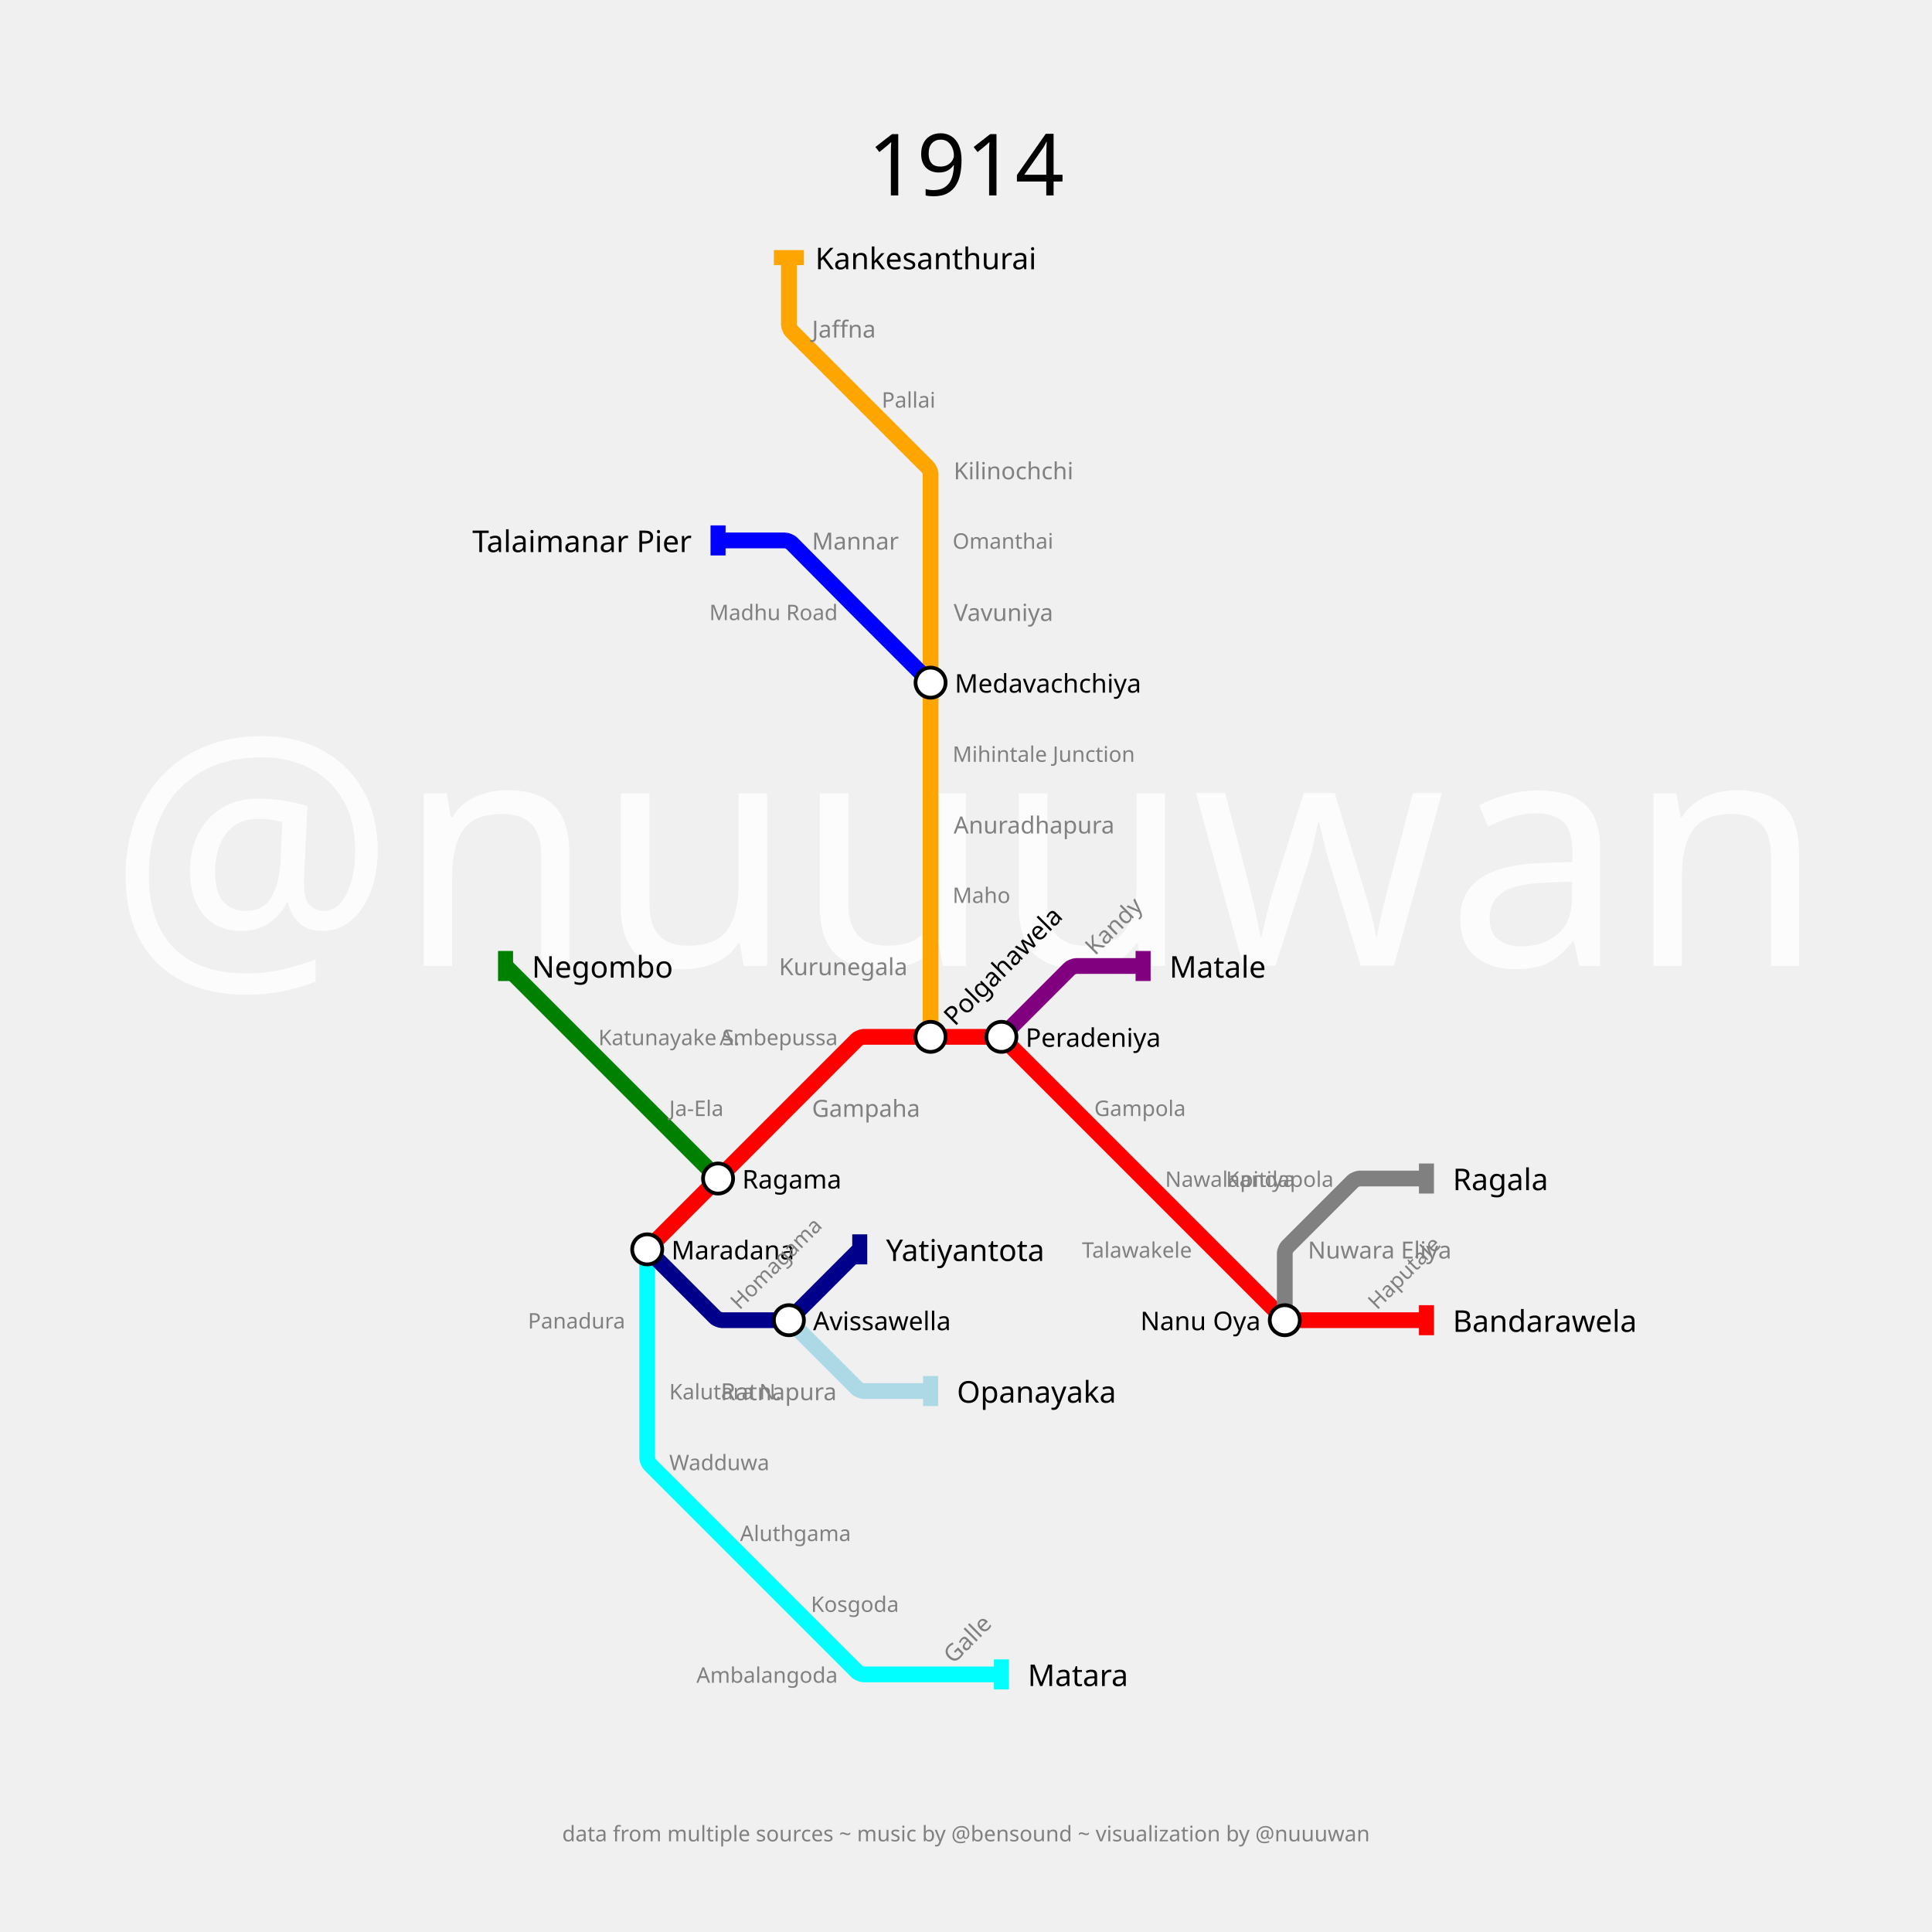
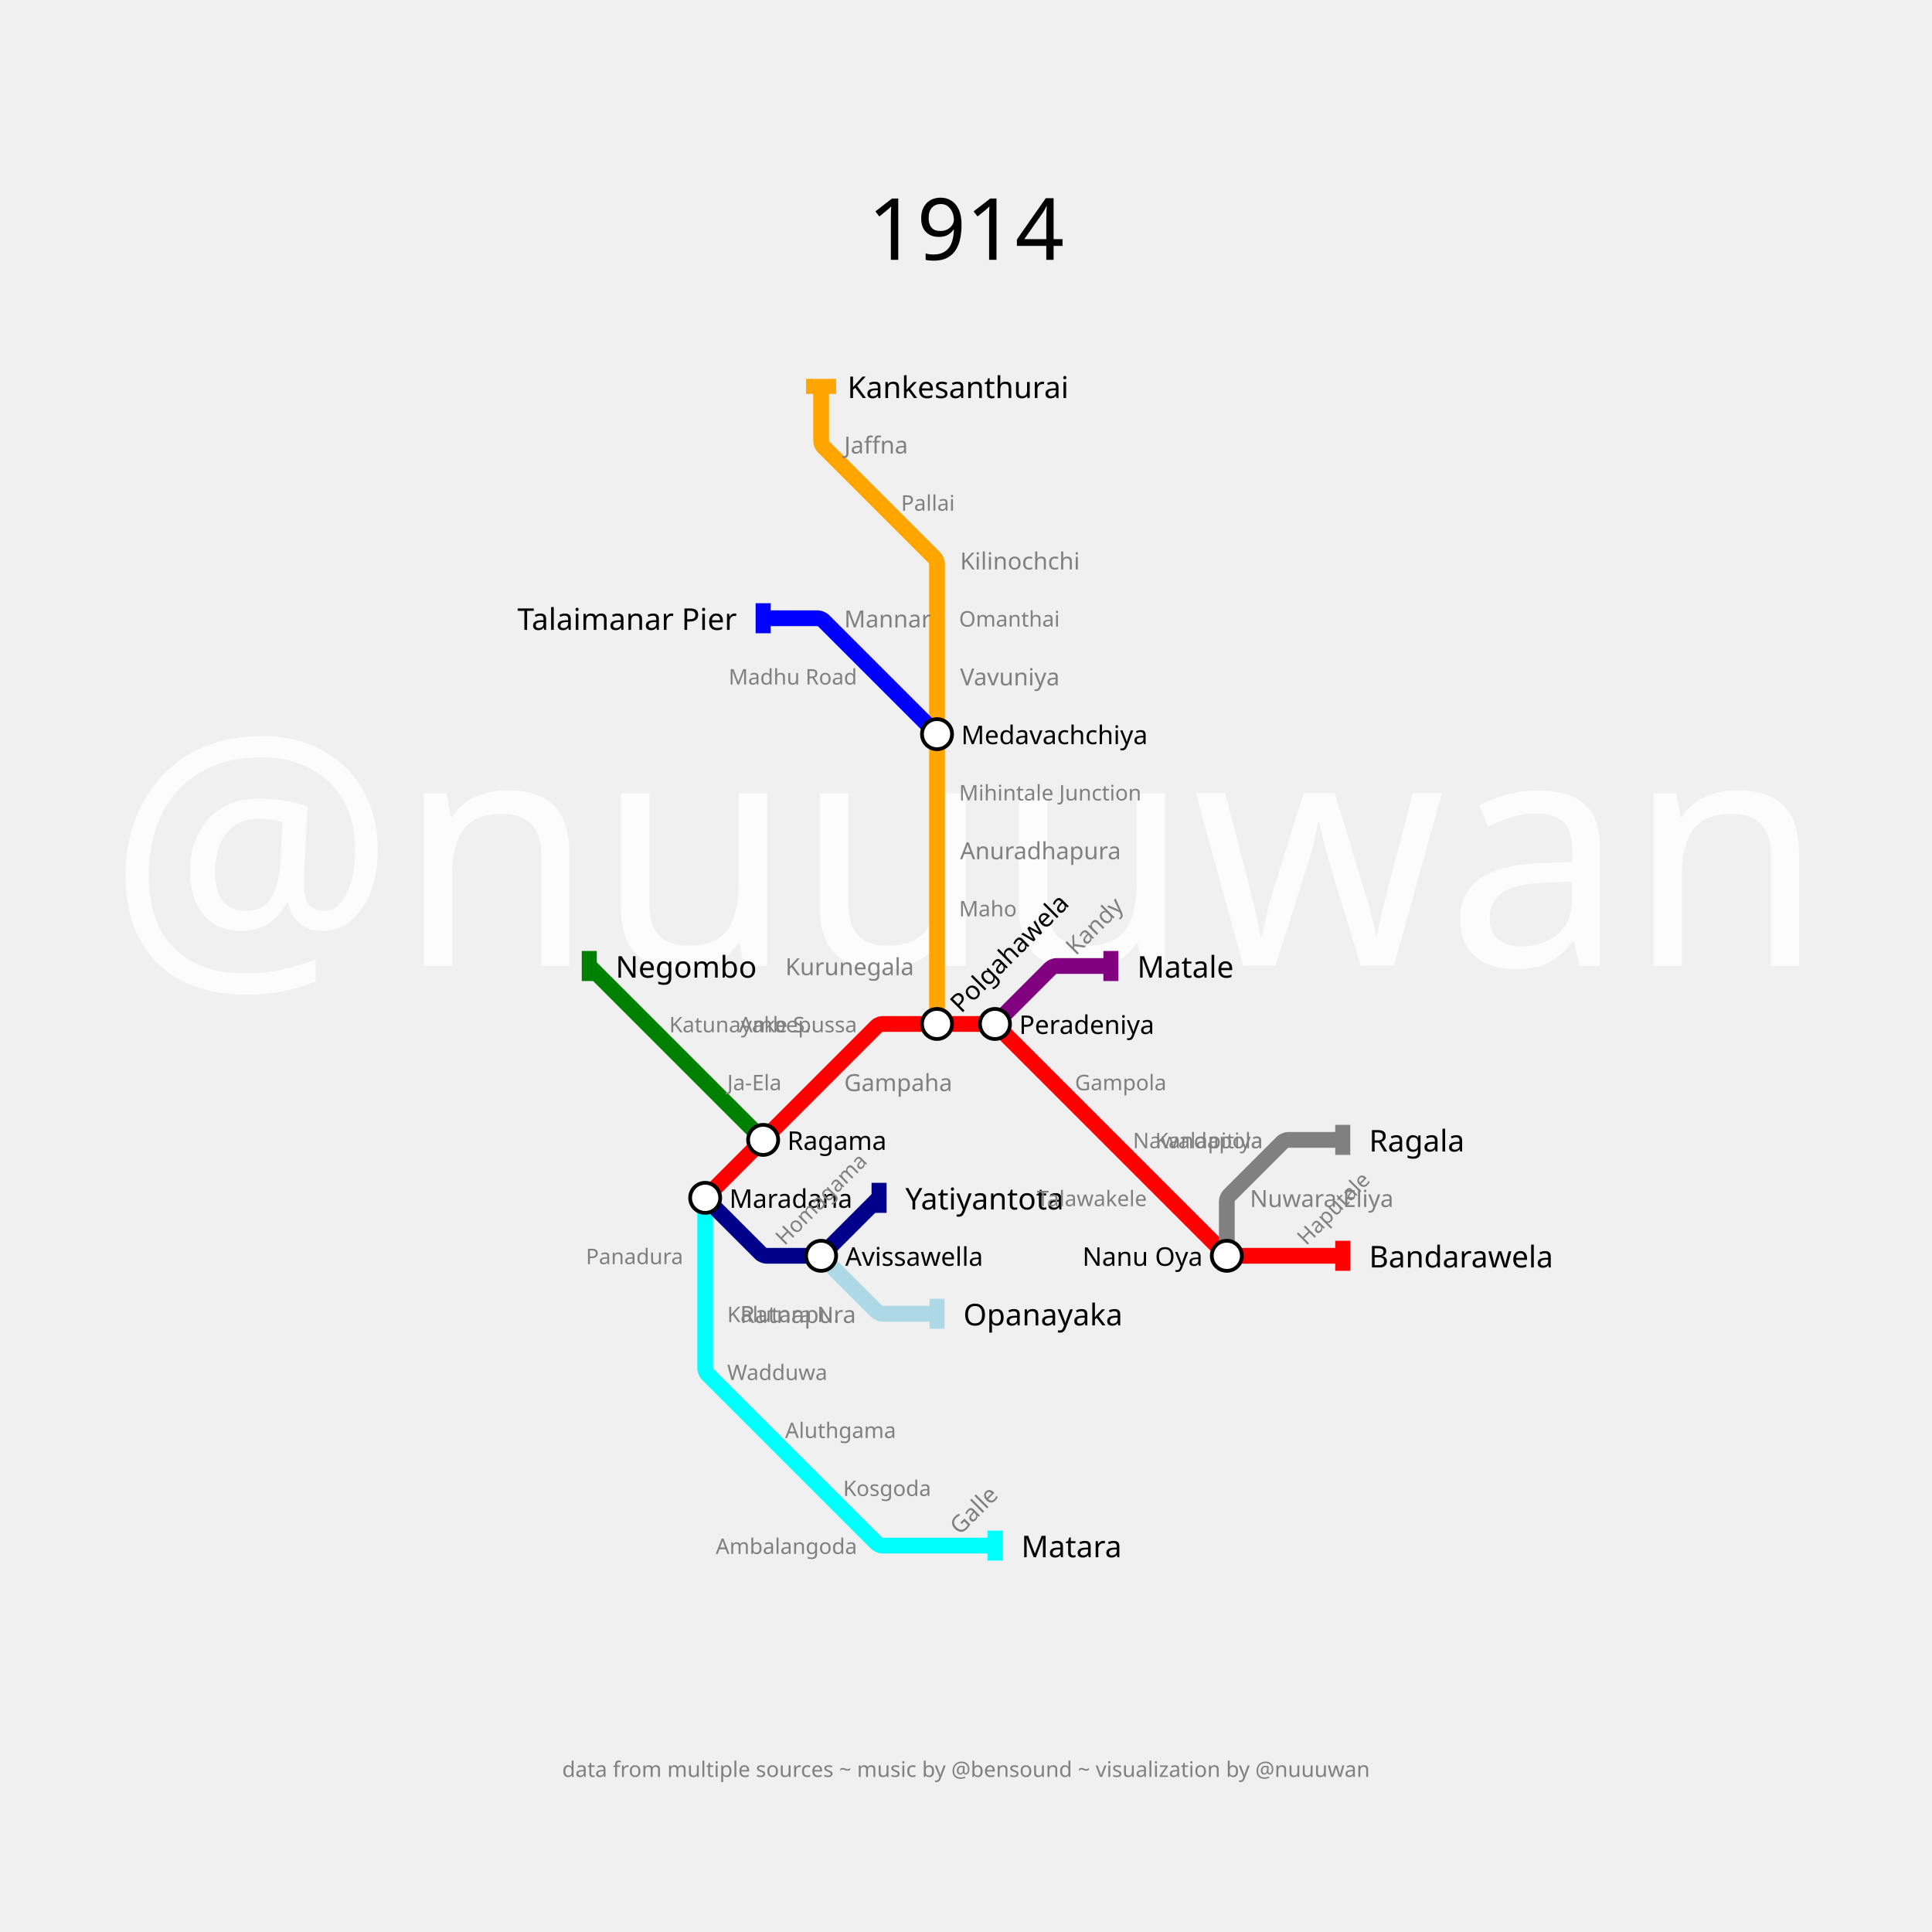
- <svg xmlns="http://www.w3.org/2000/svg" width="3600" height="3600" padding="480">
+ <svg xmlns="http://www.w3.org/2000/svg" width="3600" height="3600" padding="720">
  <text fill="#fcfcfc" stroke="none" font-size="600.0" font-family="p22" x="1800.0" y="1800.0" text-anchor="middle" dominant-baseline="center">@nuuuwan</text>
-   <text fill="black" stroke="none" font-size="160" font-family="p22" x="1800.0" y="240.0" text-anchor="middle" dominant-baseline="hanging">1914</text>
-   <text fill="gray" stroke="none" font-size="40" font-family="p22" x="1800.0" y="290.0" text-anchor="middle" dominant-baseline="hanging" />
-   <text fill="gray" stroke="none" font-size="40" font-family="p22" x="1800.0" y="3400.0" text-anchor="middle" dominant-baseline="text-top">data from multiple sources ~ music by @bensound ~ visualization by @nuuuwan</text>
+   <text fill="black" stroke="none" font-size="160" font-family="p22" x="1800.0" y="360.0" text-anchor="middle" dominant-baseline="hanging">1914</text>
+   <text fill="gray" stroke="none" font-size="40" font-family="p22" x="1800.0" y="410.0" text-anchor="middle" dominant-baseline="hanging" />
+   <text fill="gray" stroke="none" font-size="40" font-family="p22" x="1800.0" y="3280.0" text-anchor="middle" dominant-baseline="text-top">data from multiple sources ~ music by @bensound ~ visualization by @nuuuwan</text>
  <g>
-     <path fill="none" stroke-width="29.4" stroke-opacity="1" d="M 1206.0,2328.0 L 1338.0,2196.0 L 1470.0,2064.0 L 1597.333,1936.667 C 1598.889,1935.111 1606.4,1932.0 1608.6,1932.0 L 1734.0,1932.0 L 1859.4,1932.0 C 1861.6,1932.0 1869.111,1935.111 1870.667,1936.667 L 1998.0,2064.0 L 2130.0,2196.0 L 2262.0,2328.0 L 2389.333,2455.333 C 2390.889,2456.889 2398.4,2460.0 2400.6,2460.0 L 2526.0,2460.0 L 2658.0,2460.0" stroke="red" />
-     <rect stroke="none" fill-opacity="1" x="2644" y="2432" width="28" height="56" fill="red" />
+     <path fill="none" stroke-width="29.4" stroke-opacity="1" d="M 1314.0,2232.0 L 1422.0,2124.0 L 1530.0,2016.0 L 1634.182,1911.818 C 1635.454,1910.546 1641.6,1908.0 1643.4,1908.0 L 1746.0,1908.0 L 1848.6,1908.0 C 1850.4,1908.0 1856.546,1910.546 1857.818,1911.818 L 1962.0,2016.0 L 2070.0,2124.0 L 2178.0,2232.0 L 2282.182,2336.182 C 2283.454,2337.454 2289.6,2340.0 2291.4,2340.0 L 2394.0,2340.0 L 2502.0,2340.0" stroke="red" />
+     <rect stroke="none" fill-opacity="1" x="2488" y="2312" width="28" height="56" fill="red" />
  </g>
  <g>
-     <path fill="none" stroke-width="29.4" stroke-opacity="1" d="M 1866.0,1932.0 L 1993.333,1804.667 C 1994.889,1803.111 2002.4,1800.0 2004.6,1800.0 L 2130.0,1800.0" stroke="purple" />
-     <rect stroke="none" fill-opacity="1" x="2116" y="1772" width="28" height="56" fill="purple" />
+     <path fill="none" stroke-width="29.4" stroke-opacity="1" d="M 1854.0,1908.0 L 1958.182,1803.818 C 1959.454,1802.546 1965.6,1800.0 1967.4,1800.0 L 2070.0,1800.0" stroke="purple" />
+     <rect stroke="none" fill-opacity="1" x="2056" y="1772" width="28" height="56" fill="purple" />
  </g>
  <g>
-     <path fill="none" stroke-width="29.4" stroke-opacity="1" d="M 1206.0,2328.0 L 1206.0,2460.0 L 1206.0,2592.0 L 1206.0,2717.4 C 1206.0,2719.6 1209.111,2727.111 1210.667,2728.667 L 1338.0,2856.0 L 1470.0,2988.0 L 1597.333,3115.333 C 1598.889,3116.889 1606.4,3120.0 1608.6,3120.0 L 1734.0,3120.0 L 1866.0,3120.0" stroke="cyan" />
-     <rect stroke="none" fill-opacity="1" x="1852" y="3092" width="28" height="56" fill="cyan" />
+     <path fill="none" stroke-width="29.4" stroke-opacity="1" d="M 1314.0,2232.0 L 1314.0,2340.0 L 1314.0,2448.0 L 1314.0,2550.6 C 1314.0,2552.4 1316.546,2558.546 1317.818,2559.818 L 1422.0,2664.0 L 1530.0,2772.0 L 1634.182,2876.182 C 1635.454,2877.454 1641.6,2880.0 1643.4,2880.0 L 1746.0,2880.0 L 1854.0,2880.0" stroke="cyan" />
+     <rect stroke="none" fill-opacity="1" x="1840" y="2852" width="28" height="56" fill="cyan" />
  </g>
  <g>
-     <path fill="none" stroke-width="29.4" stroke-opacity="1" d="M 1734.0,1932.0 L 1734.0,1800.0 L 1734.0,1667.0 L 1734.0,1536.0 L 1734.0,1404.0 L 1734.0,1272.0 L 1734.0,1140.0 L 1734.0,1007.0 L 1734.0,882.55 C 1734.0,880.367 1730.912,872.912 1729.368,871.368 L 1602.0,744.0 L 1474.667,616.667 C 1473.111,615.111 1470.0,607.6 1470.0,605.4 L 1470.0,480.0" stroke="orange" />
-     <rect stroke="none" fill-opacity="1" x="1442" y="466" width="56" height="28" fill="orange" />
+     <path fill="none" stroke-width="29.4" stroke-opacity="1" d="M 1746.0,1908.0 L 1746.0,1800.0 L 1746.0,1692.0 L 1746.0,1584.0 L 1746.0,1476.0 L 1746.0,1368.0 L 1746.0,1260.0 L 1746.0,1152.0 L 1746.0,1049.4 C 1746.0,1047.6 1743.454,1041.454 1742.182,1040.182 L 1638.0,936.0 L 1533.818,831.818 C 1532.546,830.546 1530.0,824.4 1530.0,822.6 L 1530.0,720.0" stroke="orange" />
+     <rect stroke="none" fill-opacity="1" x="1502" y="706" width="56" height="28" fill="orange" />
  </g>
  <g>
-     <path fill="none" stroke-width="29.4" stroke-opacity="1" d="M 1206.0,2328.0 L 1333.333,2455.333 C 1334.889,2456.889 1342.4,2460.0 1344.6,2460.0 L 1463.73,2460.0 C 1465.82,2460.0 1472.956,2457.044 1474.434,2455.566 L 1602.0,2328.0" stroke="darkblue" />
-     <rect stroke="none" fill-opacity="1" x="1588" y="2300" width="28" height="56" fill="darkblue" />
+     <path fill="none" stroke-width="29.4" stroke-opacity="1" d="M 1314.0,2232.0 L 1418.182,2336.182 C 1419.454,2337.454 1425.6,2340.0 1427.4,2340.0 L 1524.87,2340.0 C 1526.58,2340.0 1532.418,2337.582 1533.627,2336.373 L 1638.0,2232.0" stroke="darkblue" />
+     <rect stroke="none" fill-opacity="1" x="1624" y="2204" width="28" height="56" fill="darkblue" />
  </g>
  <g>
-     <path fill="none" stroke-width="29.4" stroke-opacity="1" d="M 2394.0,2460.0 L 2394.0,2334.6 C 2394.0,2332.4 2397.111,2324.889 2398.667,2323.333 L 2521.333,2200.667 C 2522.889,2199.111 2530.4,2196.0 2532.6,2196.0 L 2658.0,2196.0" stroke="gray" />
-     <rect stroke="none" fill-opacity="1" x="2644" y="2168" width="28" height="56" fill="gray" />
+     <path fill="none" stroke-width="29.4" stroke-opacity="1" d="M 2286.0,2340.0 L 2286.0,2237.4 C 2286.0,2235.6 2288.546,2229.454 2289.818,2228.182 L 2390.182,2127.818 C 2391.454,2126.546 2397.6,2124.0 2399.4,2124.0 L 2502.0,2124.0" stroke="gray" />
+     <rect stroke="none" fill-opacity="1" x="2488" y="2096" width="28" height="56" fill="gray" />
  </g>
  <g>
-     <path fill="none" stroke-width="29.4" stroke-opacity="1" d="M 1338.0,2196.0 L 1206.0,2064.0 L 1074.0,1932.0 L 942.0,1800.0" stroke="green" />
-     <rect stroke="none" fill-opacity="1" x="928" y="1772" width="28" height="56" fill="green" />
+     <path fill="none" stroke-width="29.4" stroke-opacity="1" d="M 1422.0,2124.0 L 1314.0,2016.0 L 1206.0,1908.0 L 1098.0,1800.0" stroke="green" />
+     <rect stroke="none" fill-opacity="1" x="1084" y="1772" width="28" height="56" fill="green" />
  </g>
  <g>
-     <path fill="none" stroke-width="29.4" stroke-opacity="1" d="M 1470.0,2460.0 L 1597.333,2587.333 C 1598.889,2588.889 1606.4,2592.0 1608.6,2592.0 L 1734.0,2592.0" stroke="lightblue" />
-     <rect stroke="none" fill-opacity="1" x="1720" y="2564" width="28" height="56" fill="lightblue" />
+     <path fill="none" stroke-width="29.4" stroke-opacity="1" d="M 1530.0,2340.0 L 1634.182,2444.182 C 1635.454,2445.454 1641.6,2448.0 1643.4,2448.0 L 1746.0,2448.0" stroke="lightblue" />
+     <rect stroke="none" fill-opacity="1" x="1732" y="2420" width="28" height="56" fill="lightblue" />
  </g>
  <g>
-     <path fill="none" stroke-width="29.4" stroke-opacity="1" d="M 1734.0,1272.0 L 1608.6,1146.6 C 1606.4,1144.4 1597.617,1135.583 1595.425,1133.375 L 1474.649,1011.684 C 1473.1,1010.123 1465.6,1007.0 1463.4,1007.0 L 1338.0,1007.0" stroke="blue" />
-     <rect stroke="none" fill-opacity="1" x="1324" y="979" width="28" height="56" fill="blue" />
+     <path fill="none" stroke-width="29.4" stroke-opacity="1" d="M 1746.0,1368.0 L 1638.0,1260.0 L 1533.818,1155.818 C 1532.546,1154.546 1526.4,1152.0 1524.6,1152.0 L 1422.0,1152.0" stroke="blue" />
+     <rect stroke="none" fill-opacity="1" x="1408" y="1124" width="28" height="56" fill="blue" />
  </g>
  <g>
-     <text fill="black" stroke="none" font-size="56.0" font-family="p22" font-weight="100" text-anchor="start" dominant-baseline="central" x="2707.0" y="2460" transform="translate(2658,2460) rotate(0) translate(-2658,-2460)">Bandarawela</text>
+     <text fill="black" stroke="none" font-size="56.0" font-family="p22" font-weight="100" text-anchor="start" dominant-baseline="central" x="2551.0" y="2340" transform="translate(2502,2340) rotate(0) translate(-2502,-2340)">Bandarawela</text>
  </g>
  <g>
-     <text fill="black" stroke="none" font-size="56.0" font-family="p22" font-weight="100" text-anchor="start" dominant-baseline="central" x="2179.0" y="1800" transform="translate(2130,1800) rotate(0) translate(-2130,-1800)">Matale</text>
+     <text fill="black" stroke="none" font-size="56.0" font-family="p22" font-weight="100" text-anchor="start" dominant-baseline="central" x="2119.0" y="1800" transform="translate(2070,1800) rotate(0) translate(-2070,-1800)">Matale</text>
  </g>
  <g>
-     <text fill="black" stroke="none" font-size="56.0" font-family="p22" font-weight="100" text-anchor="start" dominant-baseline="central" x="1915.0" y="3120" transform="translate(1866,3120) rotate(0) translate(-1866,-3120)">Matara</text>
+     <text fill="black" stroke="none" font-size="56.0" font-family="p22" font-weight="100" text-anchor="start" dominant-baseline="central" x="1903.0" y="2880" transform="translate(1854,2880) rotate(0) translate(-1854,-2880)">Matara</text>
  </g>
  <g>
-     <text fill="black" stroke="none" font-size="56.0" font-family="p22" font-weight="100" text-anchor="start" dominant-baseline="central" x="1519.0" y="480" transform="translate(1470,480) rotate(0) translate(-1470,-480)">Kankesanthurai</text>
+     <text fill="black" stroke="none" font-size="56.0" font-family="p22" font-weight="100" text-anchor="start" dominant-baseline="central" x="1579.0" y="720" transform="translate(1530,720) rotate(0) translate(-1530,-720)">Kankesanthurai</text>
  </g>
  <g>
-     <text fill="black" stroke="none" font-size="56.0" font-family="p22" font-weight="100" text-anchor="start" dominant-baseline="central" x="1651.0" y="2328" transform="translate(1602,2328) rotate(0) translate(-1602,-2328)">Yatiyantota</text>
+     <text fill="black" stroke="none" font-size="56.0" font-family="p22" font-weight="100" text-anchor="start" dominant-baseline="central" x="1687.0" y="2232" transform="translate(1638,2232) rotate(0) translate(-1638,-2232)">Yatiyantota</text>
  </g>
  <g>
-     <text fill="black" stroke="none" font-size="56.0" font-family="p22" font-weight="100" text-anchor="start" dominant-baseline="central" x="2707.0" y="2196" transform="translate(2658,2196) rotate(0) translate(-2658,-2196)">Ragala</text>
+     <text fill="black" stroke="none" font-size="56.0" font-family="p22" font-weight="100" text-anchor="start" dominant-baseline="central" x="2551.0" y="2124" transform="translate(2502,2124) rotate(0) translate(-2502,-2124)">Ragala</text>
  </g>
  <g>
-     <text fill="black" stroke="none" font-size="56.0" font-family="p22" font-weight="100" text-anchor="start" dominant-baseline="central" x="991.0" y="1800" transform="translate(942,1800) rotate(0) translate(-942,-1800)">Negombo</text>
+     <text fill="black" stroke="none" font-size="56.0" font-family="p22" font-weight="100" text-anchor="start" dominant-baseline="central" x="1147.0" y="1800" transform="translate(1098,1800) rotate(0) translate(-1098,-1800)">Negombo</text>
  </g>
  <g>
-     <text fill="black" stroke="none" font-size="56.0" font-family="p22" font-weight="100" text-anchor="start" dominant-baseline="central" x="1783.0" y="2592" transform="translate(1734,2592) rotate(0) translate(-1734,-2592)">Opanayaka</text>
+     <text fill="black" stroke="none" font-size="56.0" font-family="p22" font-weight="100" text-anchor="start" dominant-baseline="central" x="1795.0" y="2448" transform="translate(1746,2448) rotate(0) translate(-1746,-2448)">Opanayaka</text>
  </g>
  <g>
-     <text fill="black" stroke="none" font-size="56.0" font-family="p22" font-weight="100" text-anchor="end" dominant-baseline="central" x="1289.0" y="1007" transform="translate(1338,1007) rotate(0) translate(-1338,-1007)">Talaimanar Pier</text>
+     <text fill="black" stroke="none" font-size="56.0" font-family="p22" font-weight="100" text-anchor="end" dominant-baseline="central" x="1373.0" y="1152" transform="translate(1422,1152) rotate(0) translate(-1422,-1152)">Talaimanar Pier</text>
  </g>
  <g>
-     <circle r="28" fill="white" stroke="black" stroke-width="7.0" cx="1206" cy="2328" />
-     <text fill="black" stroke="none" font-size="48.0" font-family="p22" font-weight="100" text-anchor="start" dominant-baseline="central" x="1251.0" y="2328" transform="translate(1206,2328) rotate(0) translate(-1206,-2328)">Maradana</text>
+     <circle r="28" fill="white" stroke="black" stroke-width="7.0" cx="1314" cy="2232" />
+     <text fill="black" stroke="none" font-size="48.0" font-family="p22" font-weight="100" text-anchor="start" dominant-baseline="central" x="1359.0" y="2232" transform="translate(1314,2232) rotate(0) translate(-1314,-2232)">Maradana</text>
  </g>
  <g>
-     <circle r="28" fill="white" stroke="black" stroke-width="7.0" cx="1338" cy="2196" />
-     <text fill="black" stroke="none" font-size="48.0" font-family="p22" font-weight="100" text-anchor="start" dominant-baseline="central" x="1383.0" y="2196" transform="translate(1338,2196) rotate(0) translate(-1338,-2196)">Ragama</text>
+     <circle r="28" fill="white" stroke="black" stroke-width="7.0" cx="1422" cy="2124" />
+     <text fill="black" stroke="none" font-size="48.0" font-family="p22" font-weight="100" text-anchor="start" dominant-baseline="central" x="1467.0" y="2124" transform="translate(1422,2124) rotate(0) translate(-1422,-2124)">Ragama</text>
  </g>
  <g>
-     <circle r="28" fill="white" stroke="black" stroke-width="7.0" cx="1734" cy="1932" />
-     <text fill="black" stroke="none" font-size="48.0" font-family="p22" font-weight="100" text-anchor="start" dominant-baseline="central" x="1779.0" y="1932" transform="translate(1734,1932) rotate(-45) translate(-1734,-1932)">Polgahawela</text>
+     <circle r="28" fill="white" stroke="black" stroke-width="7.0" cx="1746" cy="1908" />
+     <text fill="black" stroke="none" font-size="48.0" font-family="p22" font-weight="100" text-anchor="start" dominant-baseline="central" x="1791.0" y="1908" transform="translate(1746,1908) rotate(-45) translate(-1746,-1908)">Polgahawela</text>
  </g>
  <g>
-     <circle r="28" fill="white" stroke="black" stroke-width="7.0" cx="1866" cy="1932" />
-     <text fill="black" stroke="none" font-size="48.0" font-family="p22" font-weight="100" text-anchor="start" dominant-baseline="central" x="1911.0" y="1932" transform="translate(1866,1932) rotate(0) translate(-1866,-1932)">Peradeniya</text>
+     <circle r="28" fill="white" stroke="black" stroke-width="7.0" cx="1854" cy="1908" />
+     <text fill="black" stroke="none" font-size="48.0" font-family="p22" font-weight="100" text-anchor="start" dominant-baseline="central" x="1899.0" y="1908" transform="translate(1854,1908) rotate(0) translate(-1854,-1908)">Peradeniya</text>
  </g>
  <g>
-     <circle r="28" fill="white" stroke="black" stroke-width="7.0" cx="2394" cy="2460" />
-     <text fill="black" stroke="none" font-size="48.0" font-family="p22" font-weight="100" text-anchor="end" dominant-baseline="central" x="2349.0" y="2460" transform="translate(2394,2460) rotate(0) translate(-2394,-2460)">Nanu Oya</text>
+     <circle r="28" fill="white" stroke="black" stroke-width="7.0" cx="2286" cy="2340" />
+     <text fill="black" stroke="none" font-size="48.0" font-family="p22" font-weight="100" text-anchor="end" dominant-baseline="central" x="2241.0" y="2340" transform="translate(2286,2340) rotate(0) translate(-2286,-2340)">Nanu Oya</text>
  </g>
  <g>
-     <circle r="28" fill="white" stroke="black" stroke-width="7.0" cx="1734" cy="1272" />
-     <text fill="black" stroke="none" font-size="48.0" font-family="p22" font-weight="100" text-anchor="start" dominant-baseline="central" x="1779.0" y="1272" transform="translate(1734,1272) rotate(0) translate(-1734,-1272)">Medavachchiya</text>
+     <circle r="28" fill="white" stroke="black" stroke-width="7.0" cx="1746" cy="1368" />
+     <text fill="black" stroke="none" font-size="48.0" font-family="p22" font-weight="100" text-anchor="start" dominant-baseline="central" x="1791.0" y="1368" transform="translate(1746,1368) rotate(0) translate(-1746,-1368)">Medavachchiya</text>
  </g>
  <g>
-     <circle r="28" fill="white" stroke="black" stroke-width="7.0" cx="1470" cy="2460" />
-     <text fill="black" stroke="none" font-size="48.0" font-family="p22" font-weight="100" text-anchor="start" dominant-baseline="central" x="1515.0" y="2460" transform="translate(1470,2460) rotate(0) translate(-1470,-2460)">Avissawella</text>
+     <circle r="28" fill="white" stroke="black" stroke-width="7.0" cx="1530" cy="2340" />
+     <text fill="black" stroke="none" font-size="48.0" font-family="p22" font-weight="100" text-anchor="start" dominant-baseline="central" x="1575.0" y="2340" transform="translate(1530,2340) rotate(0) translate(-1530,-2340)">Avissawella</text>
  </g>
  <g>
-     <text fill="gray" stroke="none" font-size="44.0" font-family="p22" font-weight="100" text-anchor="start" dominant-baseline="central" x="1513.0" y="2064" transform="translate(1470,2064) rotate(0) translate(-1470,-2064)">Gampaha</text>
+     <text fill="gray" stroke="none" font-size="44.0" font-family="p22" font-weight="100" text-anchor="start" dominant-baseline="central" x="1573.0" y="2016" transform="translate(1530,2016) rotate(0) translate(-1530,-2016)">Gampaha</text>
  </g>
  <g>
-     <text fill="gray" stroke="none" font-size="44.0" font-family="p22" font-weight="100" text-anchor="start" dominant-baseline="central" x="2041.0" y="1800" transform="translate(1998,1800) rotate(-45) translate(-1998,-1800)">Kandy</text>
+     <text fill="gray" stroke="none" font-size="44.0" font-family="p22" font-weight="100" text-anchor="start" dominant-baseline="central" x="2005.0" y="1800" transform="translate(1962,1800) rotate(-45) translate(-1962,-1800)">Kandy</text>
  </g>
  <g>
-     <text fill="gray" stroke="none" font-size="44.0" font-family="p22" font-weight="100" text-anchor="start" dominant-baseline="central" x="1777.0" y="3120" transform="translate(1734,3120) rotate(-45) translate(-1734,-3120)">Galle</text>
+     <text fill="gray" stroke="none" font-size="44.0" font-family="p22" font-weight="100" text-anchor="start" dominant-baseline="central" x="1789.0" y="2880" transform="translate(1746,2880) rotate(-45) translate(-1746,-2880)">Galle</text>
  </g>
  <g>
-     <text fill="gray" stroke="none" font-size="44.0" font-family="p22" font-weight="100" text-anchor="end" dominant-baseline="central" x="1691.0" y="1800" transform="translate(1734,1800) rotate(0) translate(-1734,-1800)">Kurunegala</text>
+     <text fill="gray" stroke="none" font-size="44.0" font-family="p22" font-weight="100" text-anchor="end" dominant-baseline="central" x="1703.0" y="1800" transform="translate(1746,1800) rotate(0) translate(-1746,-1800)">Kurunegala</text>
  </g>
  <g>
-     <text fill="gray" stroke="none" font-size="44.0" font-family="p22" font-weight="100" text-anchor="start" dominant-baseline="central" x="1777.0" y="1536" transform="translate(1734,1536) rotate(0) translate(-1734,-1536)">Anuradhapura</text>
+     <text fill="gray" stroke="none" font-size="44.0" font-family="p22" font-weight="100" text-anchor="start" dominant-baseline="central" x="1789.0" y="1584" transform="translate(1746,1584) rotate(0) translate(-1746,-1584)">Anuradhapura</text>
  </g>
  <g>
-     <text fill="gray" stroke="none" font-size="44.0" font-family="p22" font-weight="100" text-anchor="start" dominant-baseline="central" x="1777.0" y="1140" transform="translate(1734,1140) rotate(0) translate(-1734,-1140)">Vavuniya</text>
+     <text fill="gray" stroke="none" font-size="44.0" font-family="p22" font-weight="100" text-anchor="start" dominant-baseline="central" x="1789.0" y="1260" transform="translate(1746,1260) rotate(0) translate(-1746,-1260)">Vavuniya</text>
  </g>
  <g>
-     <text fill="gray" stroke="none" font-size="44.0" font-family="p22" font-weight="100" text-anchor="start" dominant-baseline="central" x="1777.0" y="876" transform="translate(1734,876) rotate(0) translate(-1734,-876)">Kilinochchi</text>
+     <text fill="gray" stroke="none" font-size="44.0" font-family="p22" font-weight="100" text-anchor="start" dominant-baseline="central" x="1789.0" y="1044" transform="translate(1746,1044) rotate(0) translate(-1746,-1044)">Kilinochchi</text>
  </g>
  <g>
-     <text fill="gray" stroke="none" font-size="44.0" font-family="p22" font-weight="100" text-anchor="start" dominant-baseline="central" x="1513.0" y="612" transform="translate(1470,612) rotate(0) translate(-1470,-612)">Jaffna</text>
+     <text fill="gray" stroke="none" font-size="44.0" font-family="p22" font-weight="100" text-anchor="start" dominant-baseline="central" x="1573.0" y="828" transform="translate(1530,828) rotate(0) translate(-1530,-828)">Jaffna</text>
  </g>
  <g>
-     <text fill="gray" stroke="none" font-size="44.0" font-family="p22" font-weight="100" text-anchor="start" dominant-baseline="central" x="2437.0" y="2328" transform="translate(2394,2328) rotate(0) translate(-2394,-2328)">Nuwara Eliya</text>
+     <text fill="gray" stroke="none" font-size="44.0" font-family="p22" font-weight="100" text-anchor="start" dominant-baseline="central" x="2329.0" y="2232" transform="translate(2286,2232) rotate(0) translate(-2286,-2232)">Nuwara Eliya</text>
  </g>
  <g>
-     <text fill="gray" stroke="none" font-size="44.0" font-family="p22" font-weight="100" text-anchor="end" dominant-baseline="central" x="1559.0" y="2592" transform="translate(1602,2592) rotate(0) translate(-1602,-2592)">Ratnapura</text>
+     <text fill="gray" stroke="none" font-size="44.0" font-family="p22" font-weight="100" text-anchor="end" dominant-baseline="central" x="1595.0" y="2448" transform="translate(1638,2448) rotate(0) translate(-1638,-2448)">Ratnapura</text>
  </g>
  <g>
-     <text fill="gray" stroke="none" font-size="44.0" font-family="p22" font-weight="100" text-anchor="start" dominant-baseline="central" x="1513.0" y="1007" transform="translate(1470,1007) rotate(0) translate(-1470,-1007)">Mannar</text>
+     <text fill="gray" stroke="none" font-size="44.0" font-family="p22" font-weight="100" text-anchor="start" dominant-baseline="central" x="1573.0" y="1152" transform="translate(1530,1152) rotate(0) translate(-1530,-1152)">Mannar</text>
  </g>
  <g>
-     <text fill="gray" stroke="none" font-size="40" font-family="p22" font-weight="100" text-anchor="end" dominant-baseline="central" x="1561.0" y="1932" transform="translate(1602,1932) rotate(0) translate(-1602,-1932)">Ambepussa</text>
+     <text fill="gray" stroke="none" font-size="40" font-family="p22" font-weight="100" text-anchor="end" dominant-baseline="central" x="1597.0" y="1908" transform="translate(1638,1908) rotate(0) translate(-1638,-1908)">Ambepussa</text>
  </g>
  <g>
-     <text fill="gray" stroke="none" font-size="40" font-family="p22" font-weight="100" text-anchor="start" dominant-baseline="central" x="2039.0" y="2064" transform="translate(1998,2064) rotate(0) translate(-1998,-2064)">Gampola</text>
+     <text fill="gray" stroke="none" font-size="40" font-family="p22" font-weight="100" text-anchor="start" dominant-baseline="central" x="2003.0" y="2016" transform="translate(1962,2016) rotate(0) translate(-1962,-2016)">Gampola</text>
  </g>
  <g>
-     <text fill="gray" stroke="none" font-size="40" font-family="p22" font-weight="100" text-anchor="start" dominant-baseline="central" x="2171.0" y="2196" transform="translate(2130,2196) rotate(0) translate(-2130,-2196)">Nawalapitiya</text>
+     <text fill="gray" stroke="none" font-size="40" font-family="p22" font-weight="100" text-anchor="start" dominant-baseline="central" x="2111.0" y="2124" transform="translate(2070,2124) rotate(0) translate(-2070,-2124)">Nawalapitiya</text>
  </g>
  <g>
-     <text fill="gray" stroke="none" font-size="40" font-family="p22" font-weight="100" text-anchor="end" dominant-baseline="central" x="2221.0" y="2328" transform="translate(2262,2328) rotate(0) translate(-2262,-2328)">Talawakele</text>
+     <text fill="gray" stroke="none" font-size="40" font-family="p22" font-weight="100" text-anchor="end" dominant-baseline="central" x="2137.0" y="2232" transform="translate(2178,2232) rotate(0) translate(-2178,-2232)">Talawakele</text>
  </g>
  <g>
-     <text fill="gray" stroke="none" font-size="40" font-family="p22" font-weight="100" text-anchor="start" dominant-baseline="central" x="2567.0" y="2460" transform="translate(2526,2460) rotate(-45) translate(-2526,-2460)">Haputale</text>
+     <text fill="gray" stroke="none" font-size="40" font-family="p22" font-weight="100" text-anchor="start" dominant-baseline="central" x="2435.0" y="2340" transform="translate(2394,2340) rotate(-45) translate(-2394,-2340)">Haputale</text>
  </g>
  <g>
-     <text fill="gray" stroke="none" font-size="40" font-family="p22" font-weight="100" text-anchor="end" dominant-baseline="central" x="1165.0" y="2460" transform="translate(1206,2460) rotate(0) translate(-1206,-2460)">Panadura</text>
+     <text fill="gray" stroke="none" font-size="40" font-family="p22" font-weight="100" text-anchor="end" dominant-baseline="central" x="1273.0" y="2340" transform="translate(1314,2340) rotate(0) translate(-1314,-2340)">Panadura</text>
  </g>
  <g>
-     <text fill="gray" stroke="none" font-size="40" font-family="p22" font-weight="100" text-anchor="start" dominant-baseline="central" x="1247.0" y="2592" transform="translate(1206,2592) rotate(0) translate(-1206,-2592)">Kalutara N.</text>
+     <text fill="gray" stroke="none" font-size="40" font-family="p22" font-weight="100" text-anchor="start" dominant-baseline="central" x="1355.0" y="2448" transform="translate(1314,2448) rotate(0) translate(-1314,-2448)">Kalutara N.</text>
  </g>
  <g>
-     <text fill="gray" stroke="none" font-size="40" font-family="p22" font-weight="100" text-anchor="start" dominant-baseline="central" x="1247.0" y="2724" transform="translate(1206,2724) rotate(0) translate(-1206,-2724)">Wadduwa</text>
+     <text fill="gray" stroke="none" font-size="40" font-family="p22" font-weight="100" text-anchor="start" dominant-baseline="central" x="1355.0" y="2556" transform="translate(1314,2556) rotate(0) translate(-1314,-2556)">Wadduwa</text>
  </g>
  <g>
-     <text fill="gray" stroke="none" font-size="40" font-family="p22" font-weight="100" text-anchor="start" dominant-baseline="central" x="1379.0" y="2856" transform="translate(1338,2856) rotate(0) translate(-1338,-2856)">Aluthgama</text>
+     <text fill="gray" stroke="none" font-size="40" font-family="p22" font-weight="100" text-anchor="start" dominant-baseline="central" x="1463.0" y="2664" transform="translate(1422,2664) rotate(0) translate(-1422,-2664)">Aluthgama</text>
  </g>
  <g>
-     <text fill="gray" stroke="none" font-size="40" font-family="p22" font-weight="100" text-anchor="start" dominant-baseline="central" x="1511.0" y="2988" transform="translate(1470,2988) rotate(0) translate(-1470,-2988)">Kosgoda</text>
+     <text fill="gray" stroke="none" font-size="40" font-family="p22" font-weight="100" text-anchor="start" dominant-baseline="central" x="1571.0" y="2772" transform="translate(1530,2772) rotate(0) translate(-1530,-2772)">Kosgoda</text>
  </g>
  <g>
-     <text fill="gray" stroke="none" font-size="40" font-family="p22" font-weight="100" text-anchor="end" dominant-baseline="central" x="1561.0" y="3120" transform="translate(1602,3120) rotate(0) translate(-1602,-3120)">Ambalangoda</text>
+     <text fill="gray" stroke="none" font-size="40" font-family="p22" font-weight="100" text-anchor="end" dominant-baseline="central" x="1597.0" y="2880" transform="translate(1638,2880) rotate(0) translate(-1638,-2880)">Ambalangoda</text>
  </g>
  <g>
-     <text fill="gray" stroke="none" font-size="40" font-family="p22" font-weight="100" text-anchor="start" dominant-baseline="central" x="1775.0" y="1667" transform="translate(1734,1667) rotate(0) translate(-1734,-1667)">Maho</text>
+     <text fill="gray" stroke="none" font-size="40" font-family="p22" font-weight="100" text-anchor="start" dominant-baseline="central" x="1787.0" y="1692" transform="translate(1746,1692) rotate(0) translate(-1746,-1692)">Maho</text>
  </g>
  <g>
-     <text fill="gray" stroke="none" font-size="40" font-family="p22" font-weight="100" text-anchor="start" dominant-baseline="central" x="1775.0" y="1404" transform="translate(1734,1404) rotate(0) translate(-1734,-1404)">Mihintale Junction</text>
+     <text fill="gray" stroke="none" font-size="40" font-family="p22" font-weight="100" text-anchor="start" dominant-baseline="central" x="1787.0" y="1476" transform="translate(1746,1476) rotate(0) translate(-1746,-1476)">Mihintale Junction</text>
  </g>
  <g>
-     <text fill="gray" stroke="none" font-size="40" font-family="p22" font-weight="100" text-anchor="start" dominant-baseline="central" x="1775.0" y="1007" transform="translate(1734,1007) rotate(0) translate(-1734,-1007)">Omanthai</text>
+     <text fill="gray" stroke="none" font-size="40" font-family="p22" font-weight="100" text-anchor="start" dominant-baseline="central" x="1787.0" y="1152" transform="translate(1746,1152) rotate(0) translate(-1746,-1152)">Omanthai</text>
  </g>
  <g>
-     <text fill="gray" stroke="none" font-size="40" font-family="p22" font-weight="100" text-anchor="start" dominant-baseline="central" x="1643.0" y="744" transform="translate(1602,744) rotate(0) translate(-1602,-744)">Pallai</text>
+     <text fill="gray" stroke="none" font-size="40" font-family="p22" font-weight="100" text-anchor="start" dominant-baseline="central" x="1679.0" y="936" transform="translate(1638,936) rotate(0) translate(-1638,-936)">Pallai</text>
  </g>
  <g>
-     <text fill="gray" stroke="none" font-size="40" font-family="p22" font-weight="100" text-anchor="start" dominant-baseline="central" x="1379.0" y="2460" transform="translate(1338,2460) rotate(-45) translate(-1338,-2460)">Homagama</text>
+     <text fill="gray" stroke="none" font-size="40" font-family="p22" font-weight="100" text-anchor="start" dominant-baseline="central" x="1463.0" y="2340" transform="translate(1422,2340) rotate(-45) translate(-1422,-2340)">Homagama</text>
  </g>
  <g>
-     <text fill="gray" stroke="none" font-size="40" font-family="p22" font-weight="100" text-anchor="end" dominant-baseline="central" x="2485.0" y="2196" transform="translate(2526,2196) rotate(0) translate(-2526,-2196)">Kandapola</text>
+     <text fill="gray" stroke="none" font-size="40" font-family="p22" font-weight="100" text-anchor="end" dominant-baseline="central" x="2353.0" y="2124" transform="translate(2394,2124) rotate(0) translate(-2394,-2124)">Kandapola</text>
  </g>
  <g>
-     <text fill="gray" stroke="none" font-size="40" font-family="p22" font-weight="100" text-anchor="start" dominant-baseline="central" x="1247.0" y="2064" transform="translate(1206,2064) rotate(0) translate(-1206,-2064)">Ja-Ela</text>
+     <text fill="gray" stroke="none" font-size="40" font-family="p22" font-weight="100" text-anchor="start" dominant-baseline="central" x="1355.0" y="2016" transform="translate(1314,2016) rotate(0) translate(-1314,-2016)">Ja-Ela</text>
  </g>
  <g>
-     <text fill="gray" stroke="none" font-size="40" font-family="p22" font-weight="100" text-anchor="start" dominant-baseline="central" x="1115.0" y="1932" transform="translate(1074,1932) rotate(0) translate(-1074,-1932)">Katunayake S.</text>
+     <text fill="gray" stroke="none" font-size="40" font-family="p22" font-weight="100" text-anchor="start" dominant-baseline="central" x="1247.0" y="1908" transform="translate(1206,1908) rotate(0) translate(-1206,-1908)">Katunayake S.</text>
  </g>
  <g>
-     <text fill="gray" stroke="none" font-size="40" font-family="p22" font-weight="100" text-anchor="end" dominant-baseline="central" x="1561.0" y="1140" transform="translate(1602,1140) rotate(0) translate(-1602,-1140)">Madhu Road</text>
+     <text fill="gray" stroke="none" font-size="40" font-family="p22" font-weight="100" text-anchor="end" dominant-baseline="central" x="1597.0" y="1260" transform="translate(1638,1260) rotate(0) translate(-1638,-1260)">Madhu Road</text>
  </g>
</svg>
